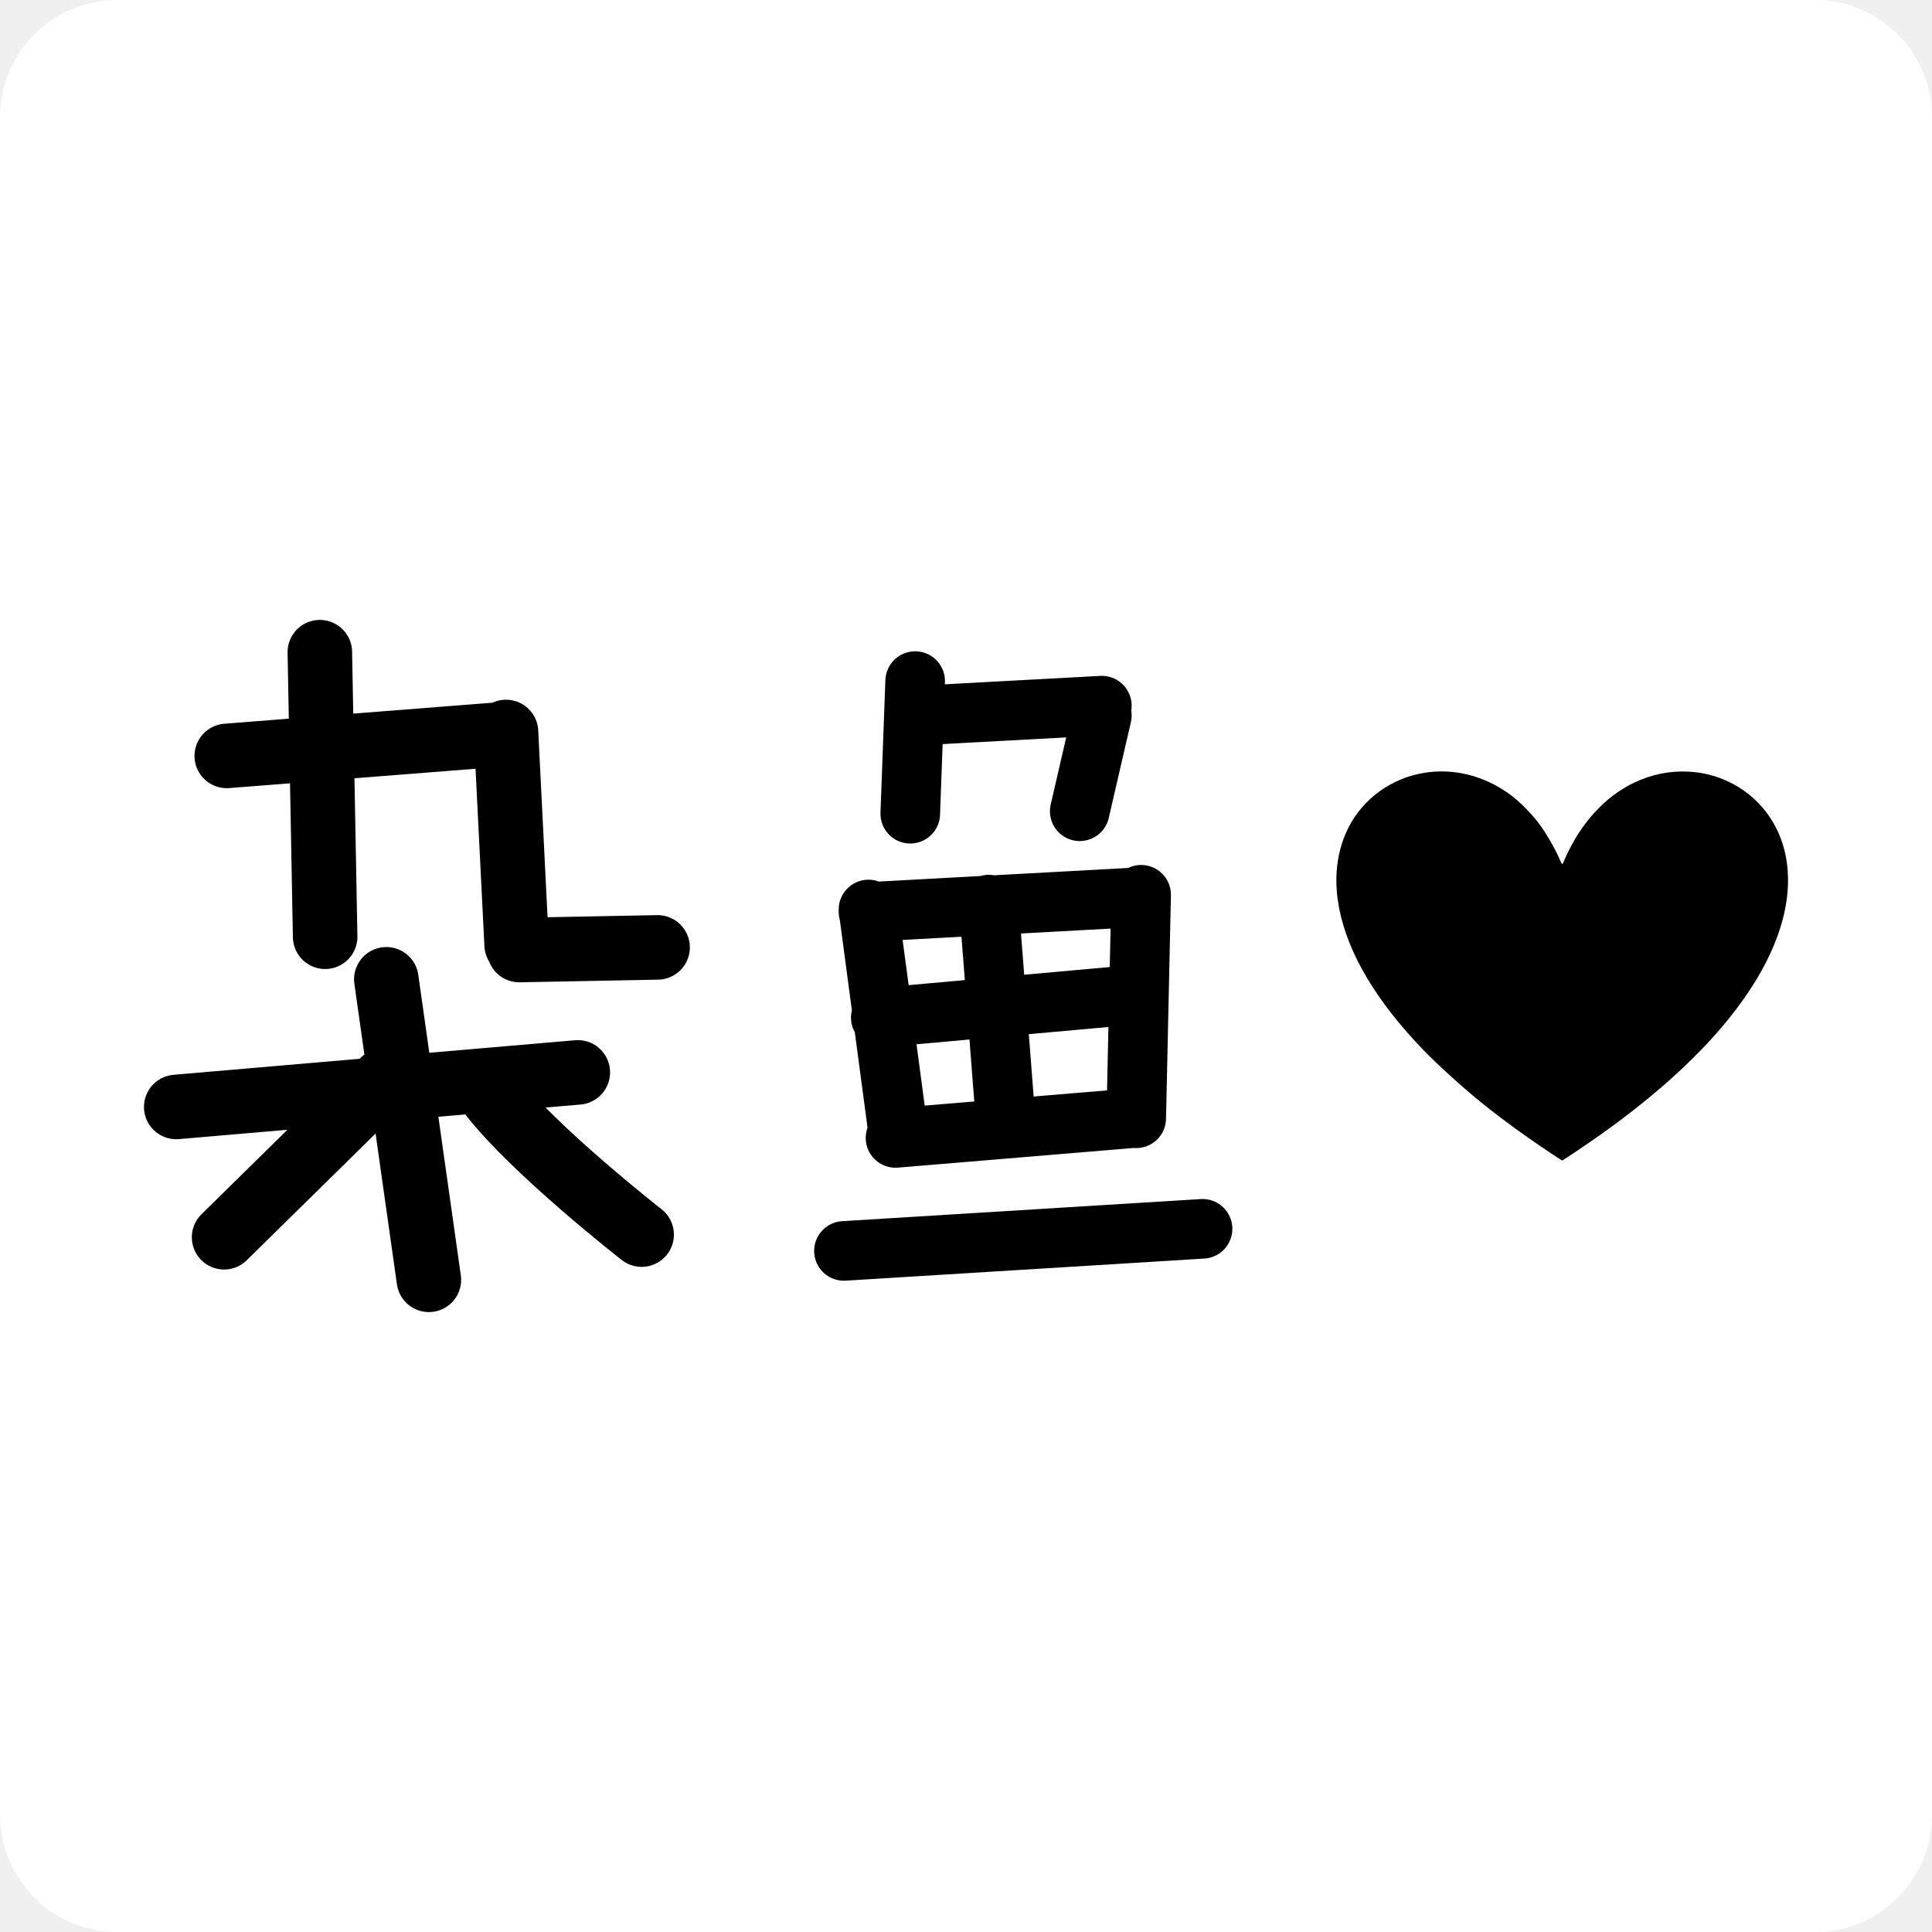
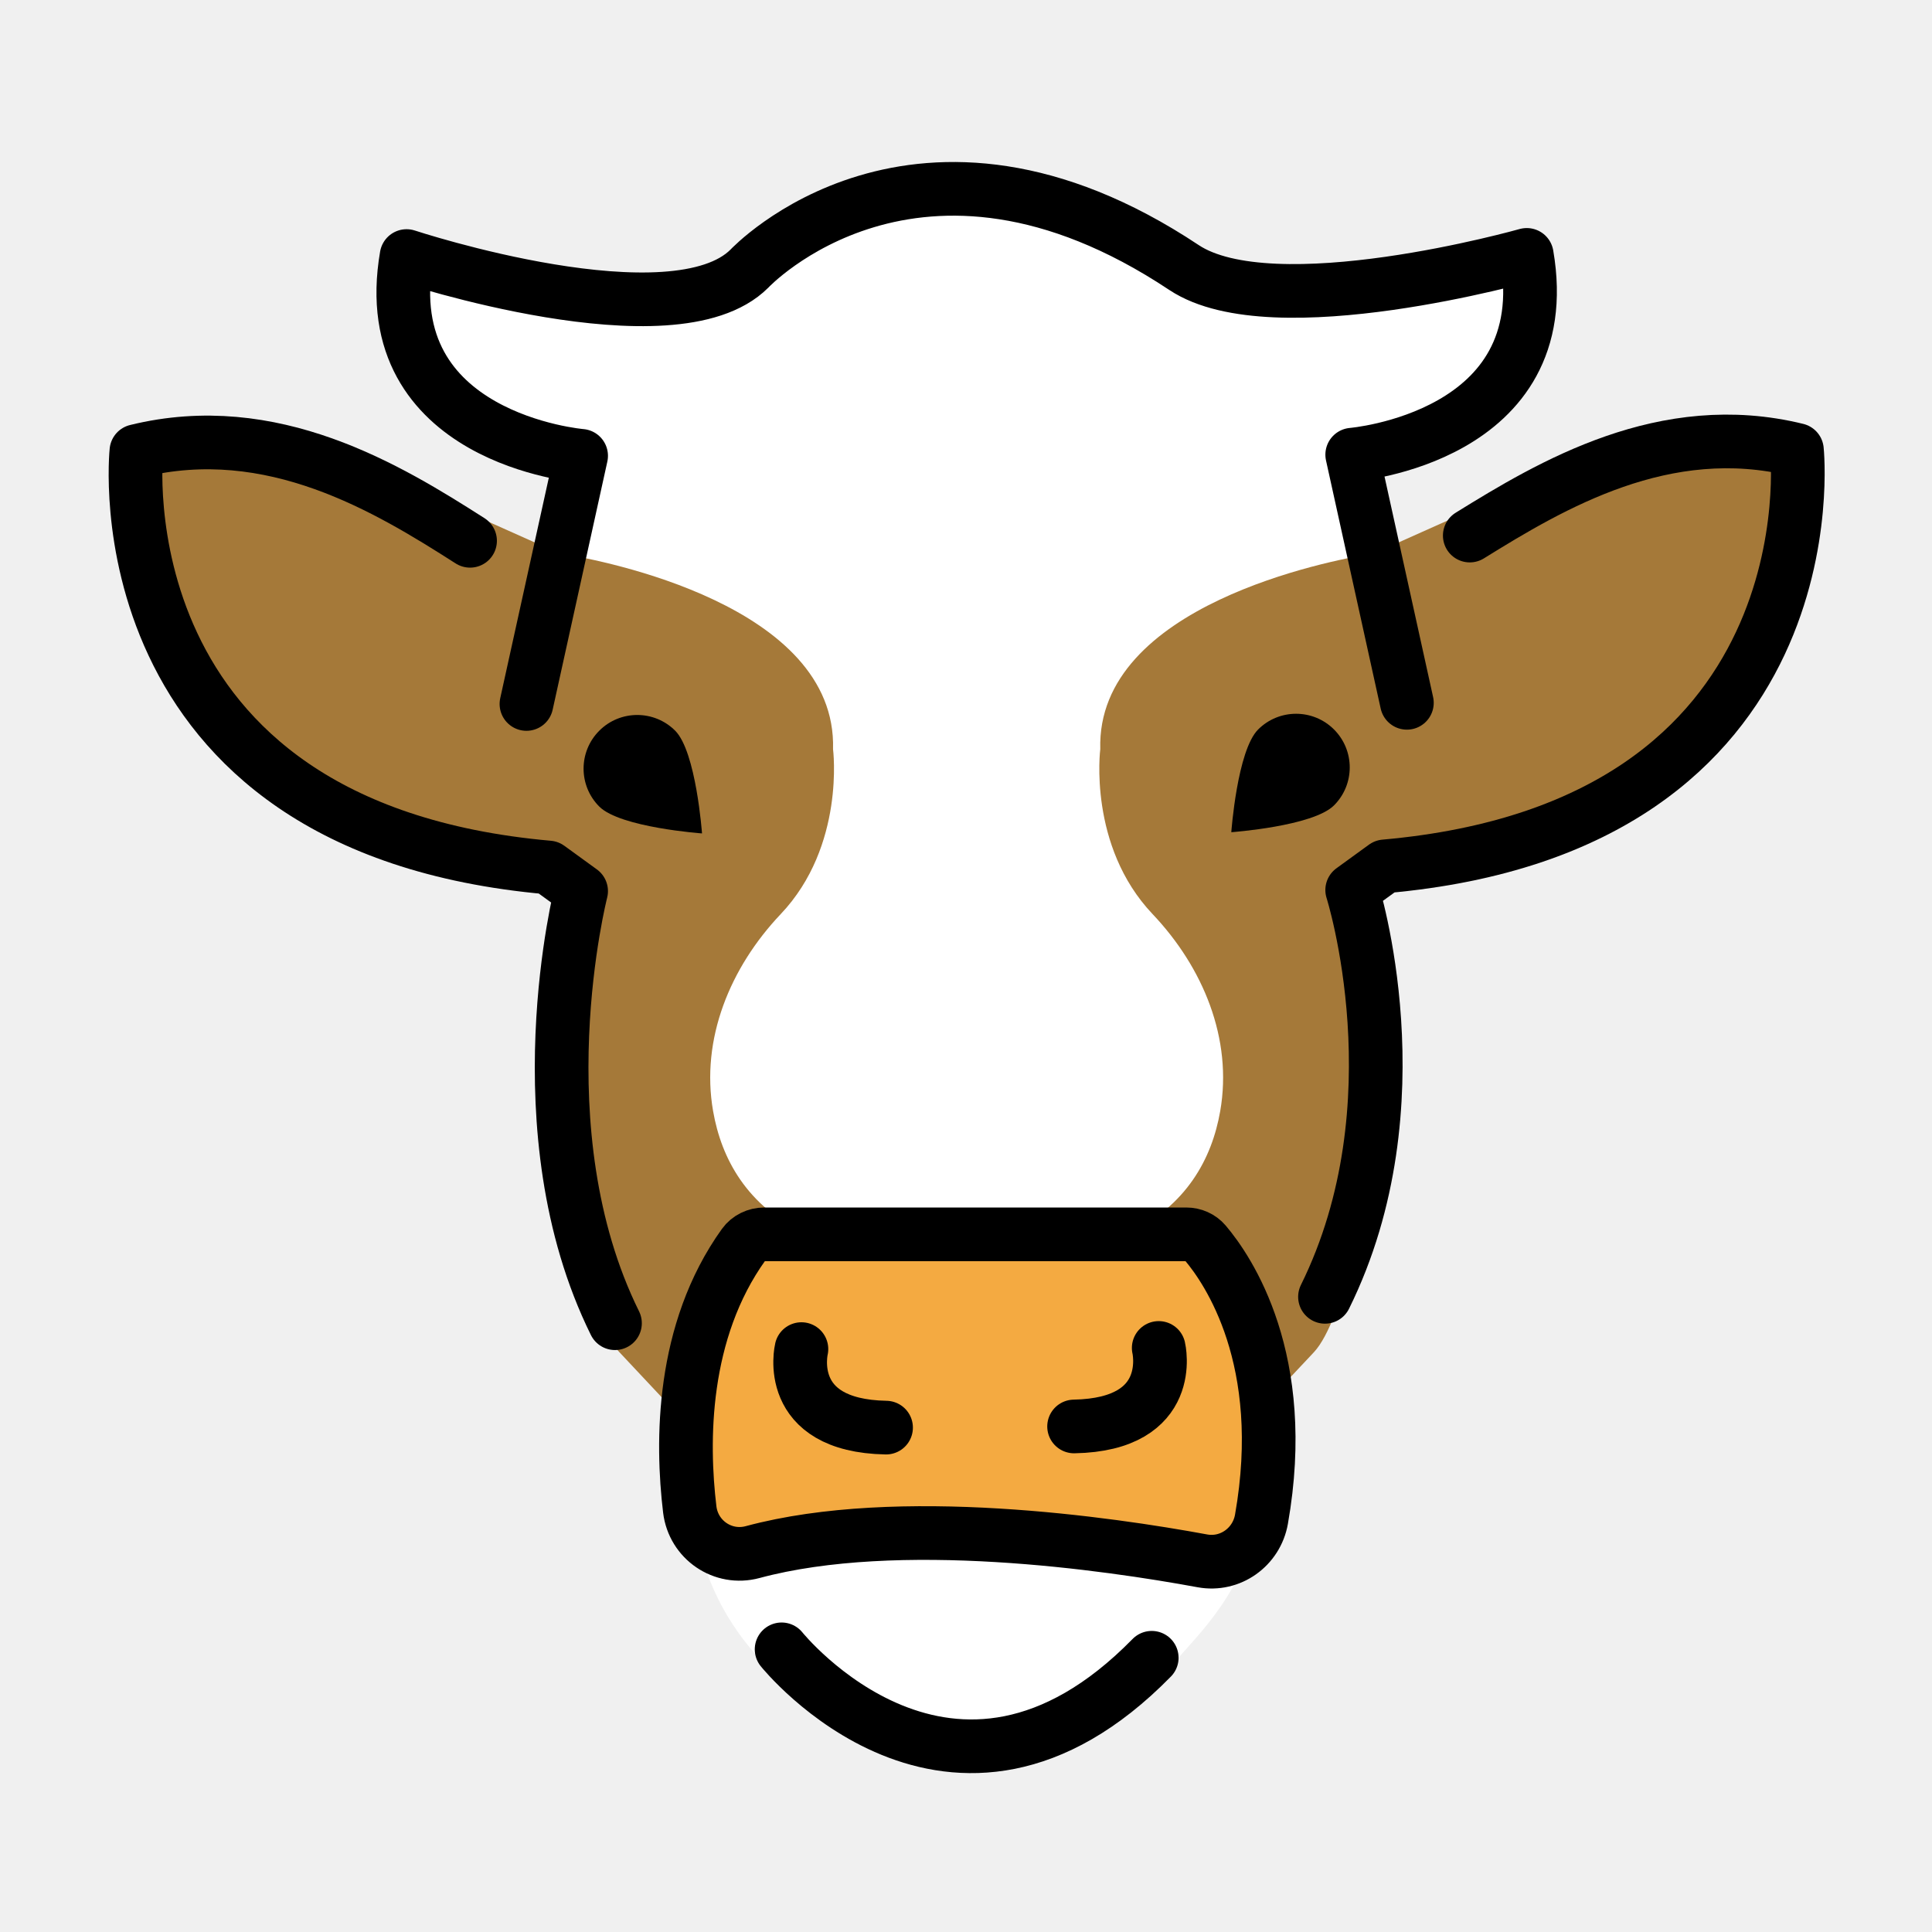
- <svg xmlns="http://www.w3.org/2000/svg" width="128" height="128" viewBox="0 0 128 128" version="1.1" id="svg1">
-   <defs id="defs1" />
-   <g id="layer1">
-     <rect style="fill:#ffffff;stroke:#000000;stroke-width:0;stroke-linecap:round;stroke-linejoin:round;stroke-miterlimit:1.3;stroke-dasharray:none;paint-order:fill markers stroke;fill-opacity:1" id="rect1" width="128" height="128" x="0" y="0" rx="7.772" ry="7.772" />
-     <path id="path101" style="fill:#ffffff;fill-opacity:0.734;stroke:#000000;stroke-width:4.275;stroke-linecap:round;stroke-linejoin:round;stroke-miterlimit:1.3;stroke-dasharray:none;stroke-opacity:1;paint-order:fill markers stroke" d="m 42.51,81.796 c 0,0 -7.224,-5.638 -10.043,-9.339 M 14.847,81.972 25.419,71.577 m 0.176,-6.696 2.819,19.91 M 11.676,73.339 38.282,71.048 M 43.567,62.767 34.405,62.943 M 34.229,62.59 33.524,48.495 m -18.501,1.586 17.972,-1.41 m -11.805,-5.462 0.352,18.853" />
-     <path id="path111" style="fill:#ffffff;fill-opacity:0.734;stroke:#000000;stroke-width:3.948;stroke-linecap:round;stroke-linejoin:round;stroke-miterlimit:1.3;stroke-dasharray:none;stroke-opacity:1;paint-order:fill markers stroke" d="M 55.913,82.877 79.672,81.412 M 59.33,75.391 74.952,74.089 m -9.438,-14.158 1.139,14.646 m -8.299,-7.16 16.273,-1.465 m 0.651,8.137 0.325,-14.808 m -0.163,0.163 -17.9,0.976 m 0,-0.163 1.953,14.646 m 12.042,-21.155 1.465,-6.346 m 0,-0.651 -12.042,0.651 m -0.651,6.509 0.325,-8.787" />
-     <path d="m 95.086,51.121 c -1.905,0.116 -3.647,0.973 -4.867,2.391 -1.345,1.567 -1.915,3.733 -1.595,6.071 0.408,2.983 2.15,6.171 5.139,9.411 0.634,0.685 1.081,1.13 1.982,1.967 1.583,1.469 3.015,2.635 4.987,4.052 0.704,0.509 2.093,1.454 2.616,1.782 l 0.151,0.096 0.221,-0.141 c 0.805,-0.516 2.239,-1.505 3.09,-2.13 3.217,-2.364 5.792,-4.738 7.702,-7.1 3.097,-3.831 4.413,-7.562 3.805,-10.773 -0.42,-2.21 -1.826,-4.039 -3.82,-4.968 -0.858,-0.4 -1.691,-0.607 -2.635,-0.656 -1.223,-0.065 -2.426,0.179 -3.575,0.721 -1.956,0.922 -3.589,2.72 -4.618,5.082 -0.072,0.165 -0.139,0.31 -0.149,0.319 -0.031,0.029 -0.065,-0.027 -0.195,-0.33 -0.308,-0.714 -0.911,-1.753 -1.384,-2.378 -0.485,-0.645 -1.266,-1.431 -1.847,-1.862 -1.502,-1.114 -3.26,-1.659 -5.009,-1.554 z" id="path1-4" style="fill:#000000;fill-opacity:1;stroke:none;stroke-width:0.002" />
+ <svg xmlns="http://www.w3.org/2000/svg" id="emoji" viewBox="0 0 72 72">
+   <g id="color">
+     <path fill="#fff" d="m15,12.021h0c0,.612.306,1.183.815,1.522l4.245,2.83c.576.384,1.774.872,1.688,1.56l-1.705,6.728c-.028.224-.014.451.041.67l1.834,7.337c.055.219.069.446.041.67l-.915,7.322c-.028.224-.014.451.041.67l1.746,6.982c.11.441.381.826.76,1.078l1.731,1.154c.433.289.723.748.796,1.263l-.26,3.798s-.292,3.109,2.301,6.051c1.633,1.853,5.715,3.885,8.266,3.885,3.341,0,5.955-1.938,7.395-3.647.891-1.058,2.54-2.498,3.282-5.824.201-.902-.1-3.697-.1-3.697,0-.248.401-1.311.498-1.539l1.306-2.508c.016-.037.026-.059.039-.08.539-.864.788-1.879.885-2.893,0,0,.904-4.975,1.159-6.641.005-.033-.5-5.516-.495-5.548l1.55-6.817c.039-.232.032-.468-.019-.698l-1.536-6.914c-.215-.968.38-1.931,1.342-2.171l1.642-.41c.407-.102.768-.341,1.02-.677l2.244-2.993c.237-.317.366-.702.366-1.097v-.11c0-1.17-1.115-1.143-2.257-.89l-6.191.487c-.359.08-.734.049-1.076-.087l-4.36-1.744c-.077-.031-.155-.056-.236-.076l-7.363-1.841c-.338-.084-.692-.071-1.022.039l-5.371,1.79c-.082.027-.162.06-.24.099l-3.41,1.705c-.309.155-.656.218-1,.184l-7.462-.746c-1.077-.108-2.011.738-2.011,1.82Z" />
+     <path fill="#a57939" d="m65.182,16.575l-3.566.242c-.13.009-.259.035-.383.077l-7.081,2.42c-.043.015-.085.031-.127.05l-2.641,1.181c-.117.052-.234.088-.361.109-1.374.226-10.173,1.887-10.019,7.266,0,0-.465,3.6,1.951,6.147,1.88,1.983,2.989,4.648,2.519,7.34-.31,1.777-1.252,3.531-3.47,4.594h0l2.91,1.022c.429.151.767.489.917.918l1.476,4.219,1.662-1.771c1.114-1.194,1.969-5.874,1.969-5.874.485-3.607.503-7.264.003-10.868-.015-.106-.029-.203-.042-.289h0s1.261-.965,1.261-.965c.161-.123.345-.212.541-.262l5.563-1.415c.172-.044.334-.117.48-.218l4.302-2.961c.181-.125.333-.288.444-.477l2.6-4.447c.102-.174.167-.366.193-.566l.485-3.787c.12-.936-.645-1.748-1.587-1.684Z" />
+     <path fill="#a57939" d="m6.867,16.575l3.566.242c.13.009.259.035.383.077l7.081,2.42c.043.015.085.031.127.05l2.641,1.181c.117.052.234.088.361.109,1.374.226,10.173,1.887,10.019,7.266,0,0,.465,3.6-1.951,6.147-1.88,1.983-2.989,4.648-2.519,7.34.31,1.777,1.252,3.531,3.47,4.594h0l-2.91,1.022c-.429.151-.767.489-.917.918l-1.476,4.219-1.662-1.771c-1.114-1.194-2.041-6.908-2.041-6.908-.341-3.167-.17-6.369.508-9.482h0c.123-.567-.092-1.155-.553-1.508l-.467-.357c-.186-.142-.402-.239-.632-.282l-6.059-1.144c-.205-.039-.399-.12-.571-.238l-4.262-2.933c-.181-.125-.333-.288-.444-.477l-2.6-4.447c-.102-.174-.167-.366-.193-.566l-.485-3.788c-.12-.936.645-1.748,1.587-1.684Z" />
+     <path fill="#f4aa41" d="m27.32,47.995l-.66,1.132c-.722,2.169-.962,4.47-.703,6.741h0c.119,1.05.959,1.871,2.011,1.967l.081.007,6.496-.515c1.249-.099,2.505-.08,3.75.058l5.926.654c.76.084,1.517-.177,2.064-.711h0c.467-.456.744-1.072.775-1.724l.048-1.02c.113-2.389-.401-4.767-1.491-6.896h0c-.432-.843-1.287-1.385-2.234-1.415l-8.629-.273h-3.963c-1.43,0-2.752.759-3.471,1.994Z" />
+   </g>
+   <g id="line">
+     <path d="m26.162,31.059s-3.047-.219-3.828-1-.781-2.047,0-2.828,2.047-.781,2.828,0c.781.781,1,3.828,1,3.828Z" />
+     <path fill="none" stroke="#000" stroke-linecap="round" stroke-linejoin="round" stroke-width="2" d="m19.619,26.235l2.038-9.248s-7.681-.627-6.505-7.445c0,0,9.953,3.292,12.775.47,0,0,6.237-6.664,16.196-.043,3.323,2.209,12.775-.47,12.775-.47,1.176,6.818-6.505,7.445-6.505,7.445l2.038,9.248" />
+     <path fill="none" stroke="#000" stroke-linecap="round" stroke-linejoin="round" stroke-width="2" d="m28.483,46h15.726c.272,0,.532.114.708.321.847.999,3.144,4.347,2.094,10.297-.184,1.04-1.165,1.742-2.204,1.55-3.476-.641-11.324-1.789-16.759-.326-1.106.298-2.207-.454-2.343-1.591-.302-2.511-.316-6.628,2.01-9.868.175-.244.467-.383.767-.383Z" />
+     <path fill="none" stroke="#000" stroke-linecap="round" stroke-linejoin="round" stroke-width="2" d="m29.867,50.277s-.686,2.855,3.154,2.926" />
+     <path fill="none" stroke="#000" stroke-linecap="round" stroke-linejoin="round" stroke-width="2" d="m29.128,61.466s6.348,7.916,13.794.314" />
+     <path fill="none" stroke="#000" stroke-linecap="round" stroke-linejoin="round" stroke-width="2" d="m17.518,20.154c-3.064-1.958-7.379-4.587-12.435-3.343,0,0-1.489,14.029,15.361,15.518l1.213.881s-2.291,8.918,1.262,16.102" />
+     <path d="m45.887,31.014s3.047-.219,3.828-1c.781-.781.781-2.047,0-2.828-.781-.781-2.047-.781-2.828,0-.781.781-1,3.828-1,3.828Z" />
+     <path fill="none" stroke="#000" stroke-linecap="round" stroke-linejoin="round" stroke-width="2" d="m43.182,50.234s.686,2.855-3.154,2.926" />
+     <path fill="none" stroke="#000" stroke-linecap="round" stroke-linejoin="round" stroke-width="2" d="m54.774,19.959c3.047-1.888,7.268-4.402,12.192-3.19,0,0,1.489,14.029-15.361,15.518l-1.213.881s2.538,7.977-1.014,15.161" />
  </g>
</svg>
